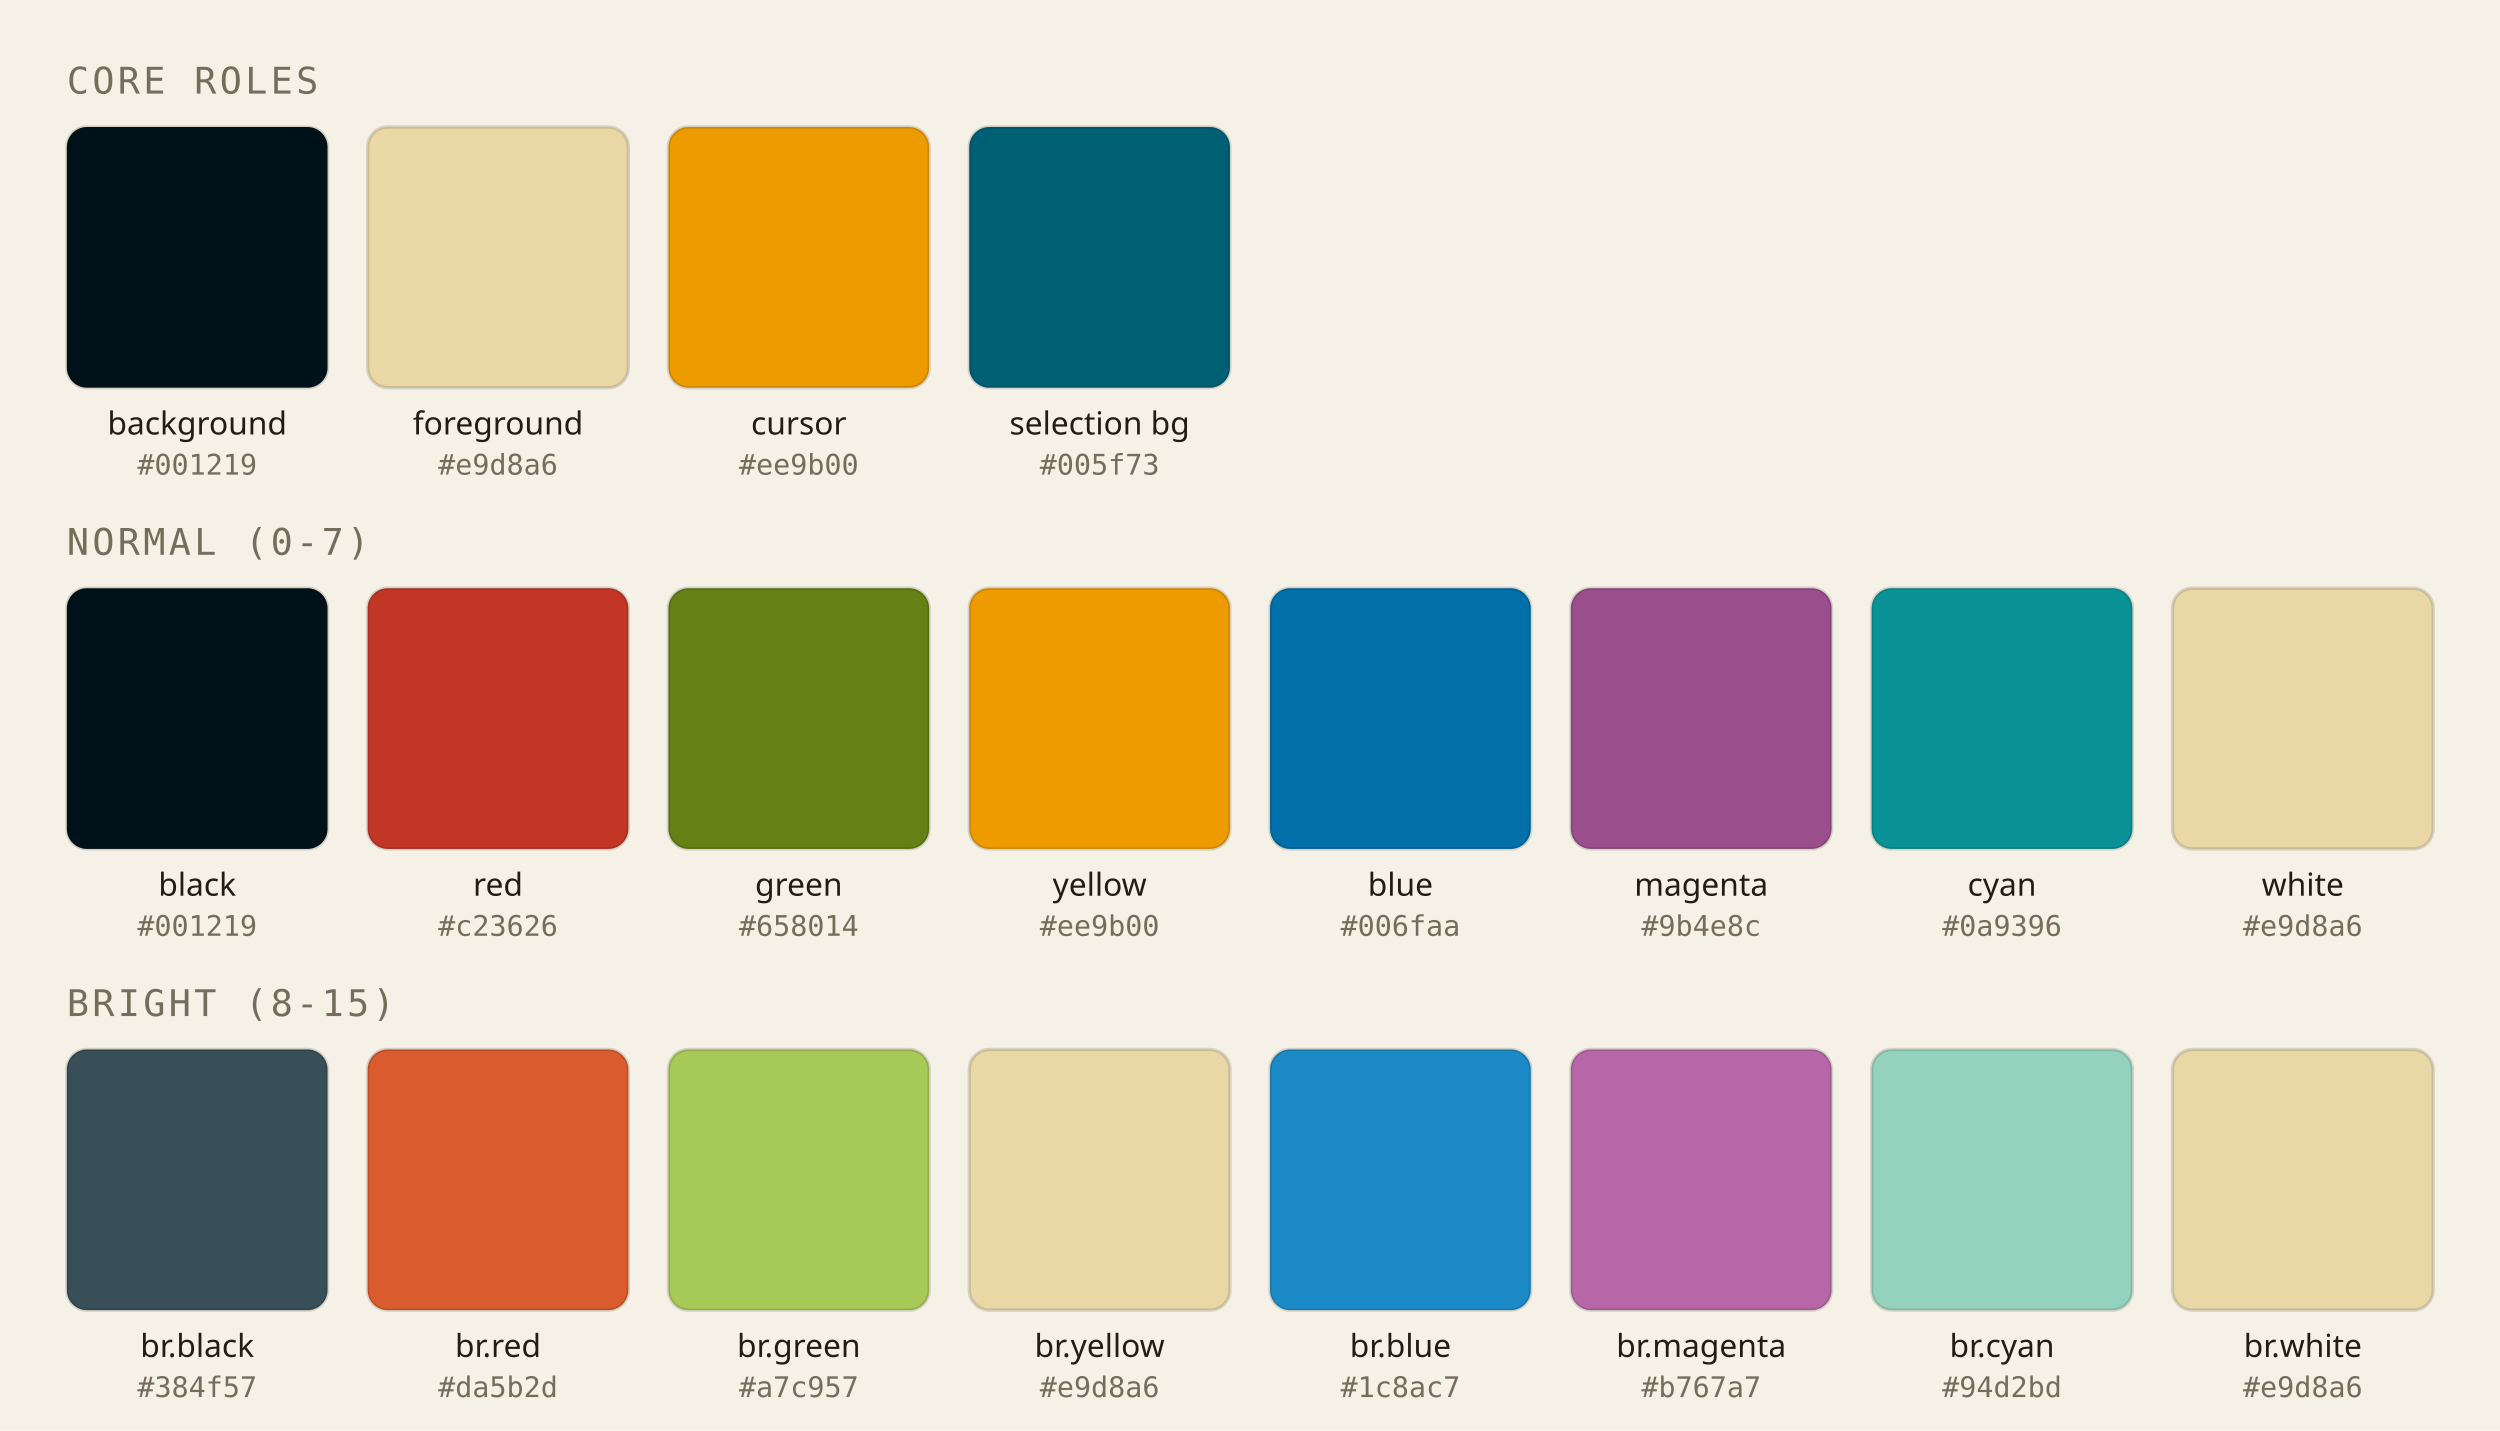
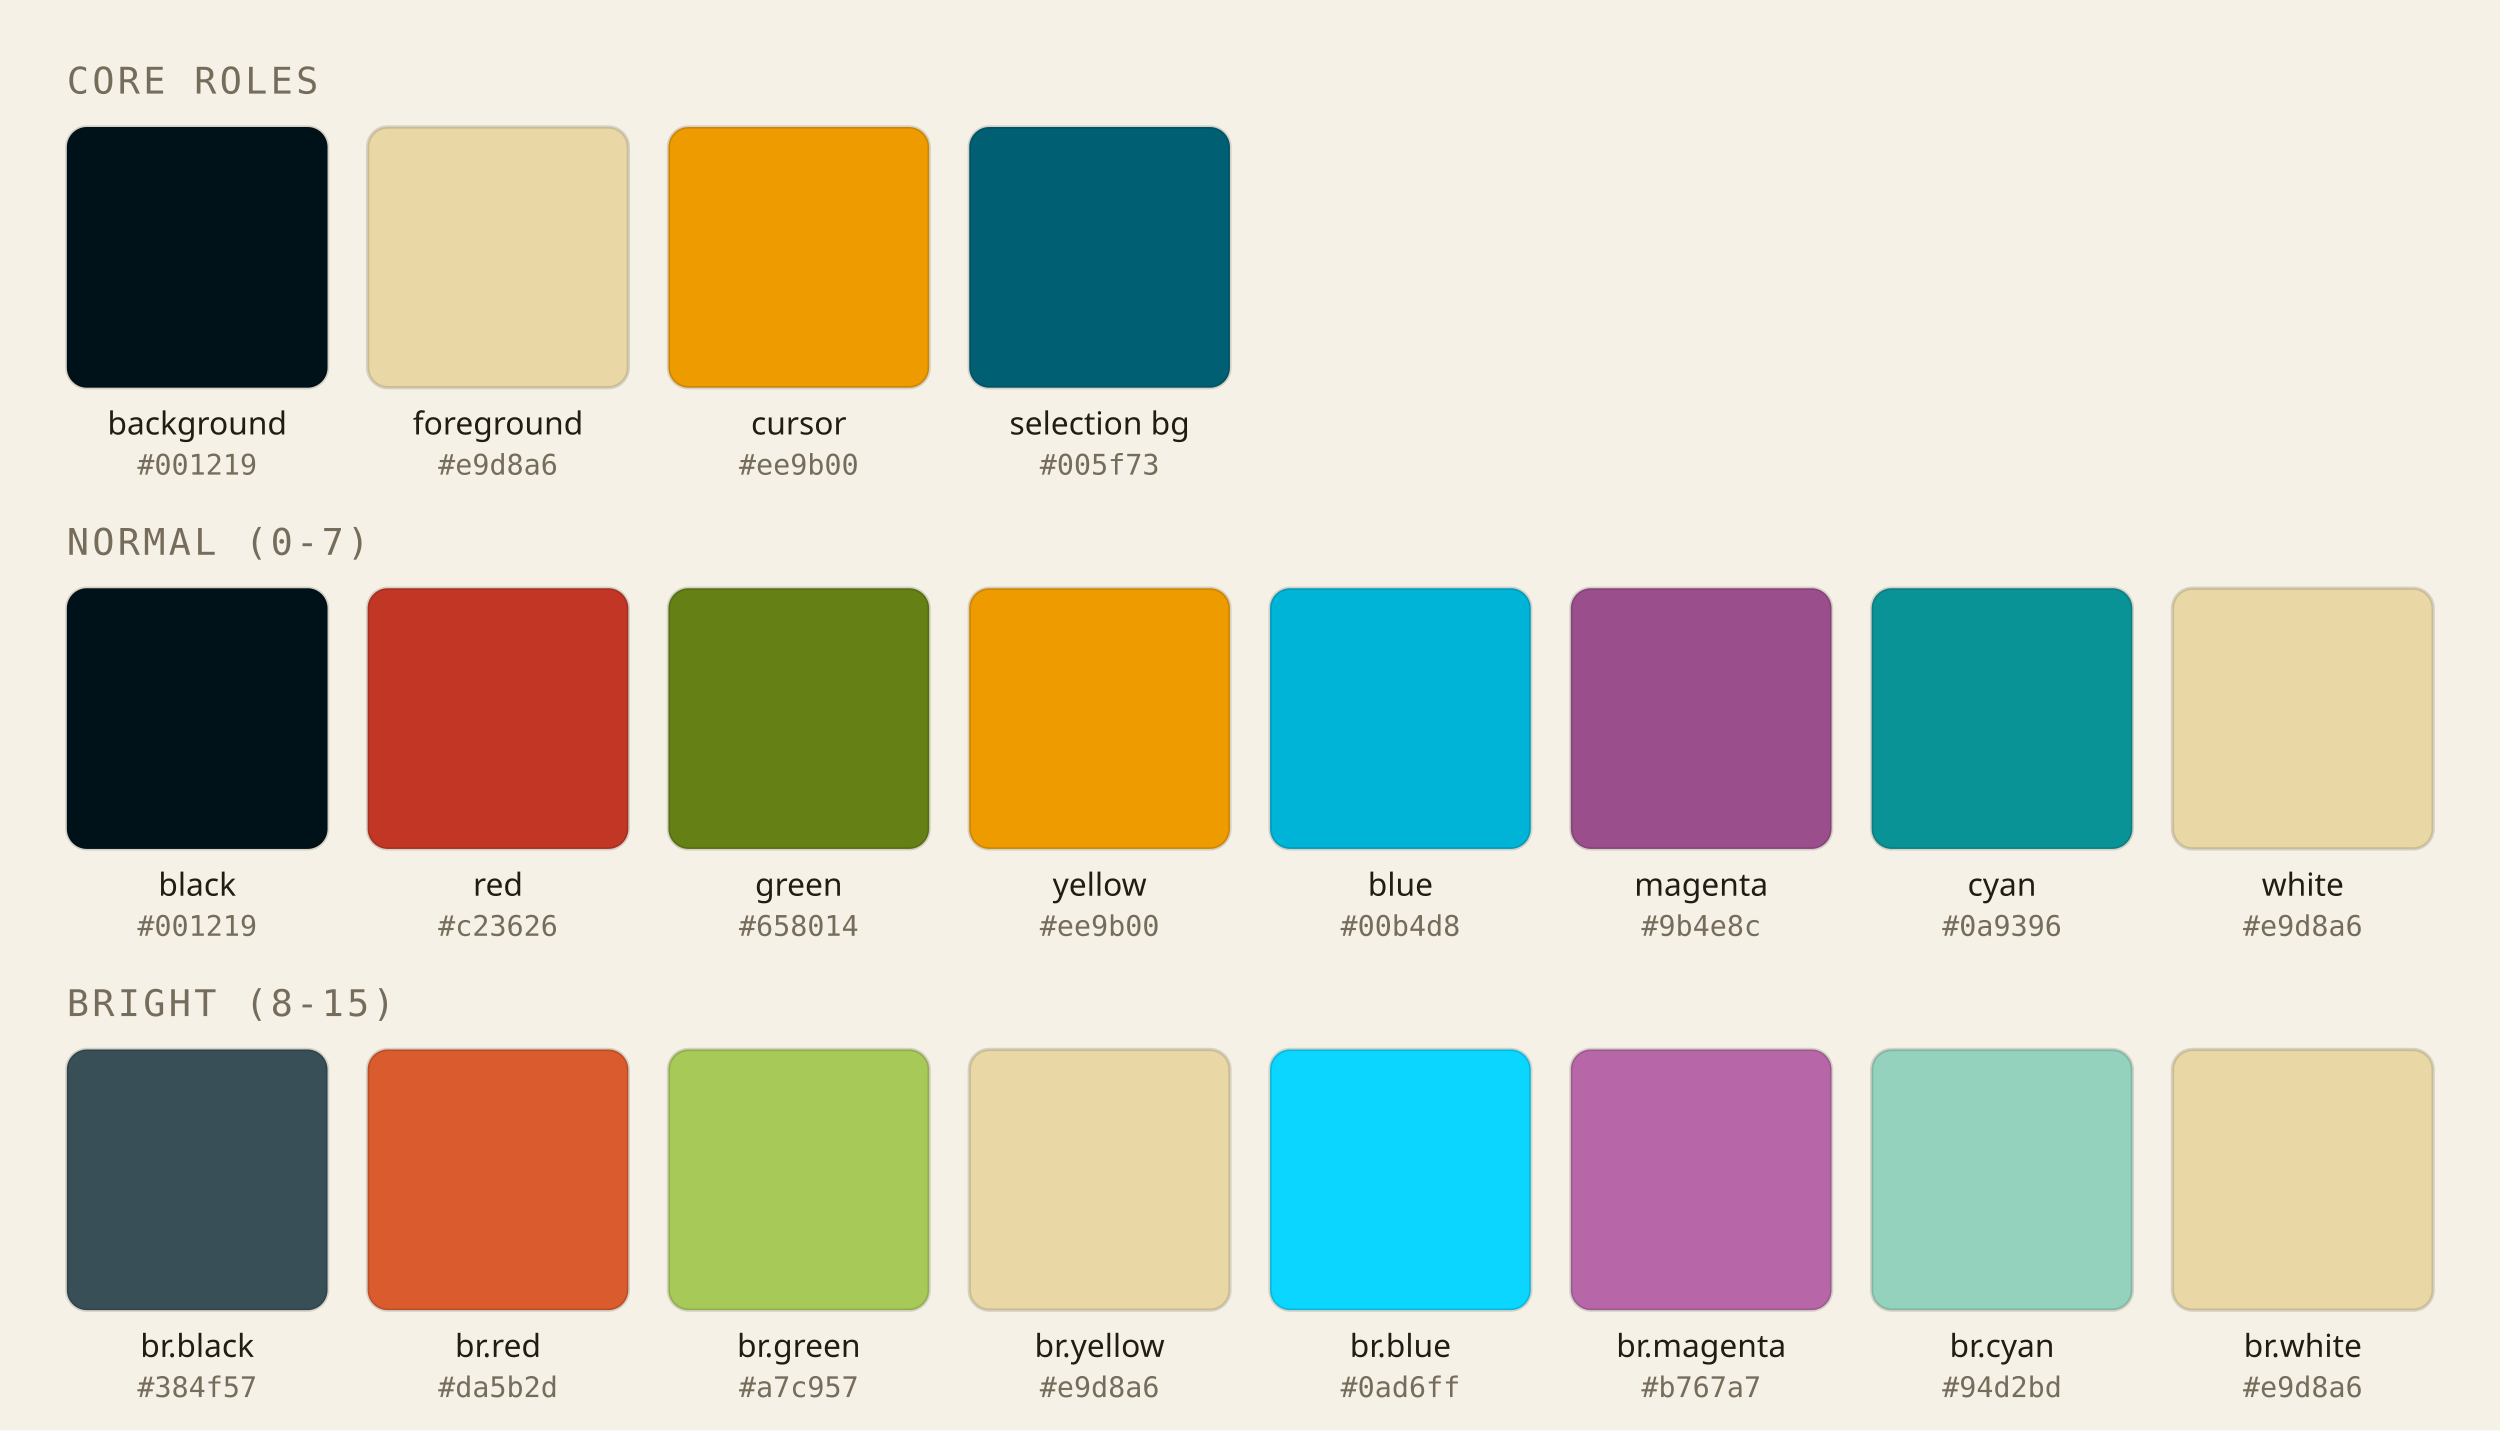
<svg xmlns="http://www.w3.org/2000/svg" width="748" height="428" viewBox="0 0 748 428">
  <rect width="748" height="428" fill="#f5f1e6" />
  <text x="20" y="28" font-family="IBM Plex Mono, monospace" font-size="11" fill="#756c5b" letter-spacing="1">CORE ROLES</text>
  <rect x="20" y="38" width="78" height="78" rx="6" fill="#001219" stroke="#00000022" />
  <text x="59.0" y="130" font-family="IBM Plex Sans, sans-serif" font-size="9.5" fill="#211d15" text-anchor="middle">background</text>
  <text x="59.0" y="142" font-family="IBM Plex Mono, monospace" font-size="8.5" fill="#756c5b" text-anchor="middle">#001219</text>
  <rect x="110" y="38" width="78" height="78" rx="6" fill="#e9d8a6" stroke="#00000022" />
  <text x="149.0" y="130" font-family="IBM Plex Sans, sans-serif" font-size="9.5" fill="#211d15" text-anchor="middle">foreground</text>
  <text x="149.0" y="142" font-family="IBM Plex Mono, monospace" font-size="8.5" fill="#756c5b" text-anchor="middle">#e9d8a6</text>
  <rect x="200" y="38" width="78" height="78" rx="6" fill="#ee9b00" stroke="#00000022" />
  <text x="239.0" y="130" font-family="IBM Plex Sans, sans-serif" font-size="9.5" fill="#211d15" text-anchor="middle">cursor</text>
  <text x="239.0" y="142" font-family="IBM Plex Mono, monospace" font-size="8.5" fill="#756c5b" text-anchor="middle">#ee9b00</text>
  <rect x="290" y="38" width="78" height="78" rx="6" fill="#005f73" stroke="#00000022" />
  <text x="329.0" y="130" font-family="IBM Plex Sans, sans-serif" font-size="9.5" fill="#211d15" text-anchor="middle">selection bg</text>
  <text x="329.0" y="142" font-family="IBM Plex Mono, monospace" font-size="8.5" fill="#756c5b" text-anchor="middle">#005f73</text>
  <text x="20" y="166" font-family="IBM Plex Mono, monospace" font-size="11" fill="#756c5b" letter-spacing="1">NORMAL (0-7)</text>
  <rect x="20" y="176" width="78" height="78" rx="6" fill="#001219" stroke="#00000022" />
  <text x="59.0" y="268" font-family="IBM Plex Sans, sans-serif" font-size="9.5" fill="#211d15" text-anchor="middle">black</text>
  <text x="59.0" y="280" font-family="IBM Plex Mono, monospace" font-size="8.5" fill="#756c5b" text-anchor="middle">#001219</text>
  <rect x="110" y="176" width="78" height="78" rx="6" fill="#c23626" stroke="#00000022" />
  <text x="149.0" y="268" font-family="IBM Plex Sans, sans-serif" font-size="9.5" fill="#211d15" text-anchor="middle">red</text>
  <text x="149.0" y="280" font-family="IBM Plex Mono, monospace" font-size="8.5" fill="#756c5b" text-anchor="middle">#c23626</text>
  <rect x="200" y="176" width="78" height="78" rx="6" fill="#658014" stroke="#00000022" />
  <text x="239.0" y="268" font-family="IBM Plex Sans, sans-serif" font-size="9.5" fill="#211d15" text-anchor="middle">green</text>
  <text x="239.0" y="280" font-family="IBM Plex Mono, monospace" font-size="8.5" fill="#756c5b" text-anchor="middle">#658014</text>
  <rect x="290" y="176" width="78" height="78" rx="6" fill="#ee9b00" stroke="#00000022" />
  <text x="329.0" y="268" font-family="IBM Plex Sans, sans-serif" font-size="9.5" fill="#211d15" text-anchor="middle">yellow</text>
  <text x="329.0" y="280" font-family="IBM Plex Mono, monospace" font-size="8.5" fill="#756c5b" text-anchor="middle">#ee9b00</text>
-   <rect x="380" y="176" width="78" height="78" rx="6" fill="#006faa" stroke="#00000022" />
+   <rect x="380" y="176" width="78" height="78" rx="6" fill="#00b4d8" stroke="#00000022" />
  <text x="419.0" y="268" font-family="IBM Plex Sans, sans-serif" font-size="9.5" fill="#211d15" text-anchor="middle">blue</text>
-   <text x="419.0" y="280" font-family="IBM Plex Mono, monospace" font-size="8.5" fill="#756c5b" text-anchor="middle">#006faa</text>
+   <text x="419.0" y="280" font-family="IBM Plex Mono, monospace" font-size="8.5" fill="#756c5b" text-anchor="middle">#00b4d8</text>
  <rect x="470" y="176" width="78" height="78" rx="6" fill="#9b4e8c" stroke="#00000022" />
  <text x="509.0" y="268" font-family="IBM Plex Sans, sans-serif" font-size="9.5" fill="#211d15" text-anchor="middle">magenta</text>
  <text x="509.0" y="280" font-family="IBM Plex Mono, monospace" font-size="8.5" fill="#756c5b" text-anchor="middle">#9b4e8c</text>
  <rect x="560" y="176" width="78" height="78" rx="6" fill="#0a9396" stroke="#00000022" />
  <text x="599.0" y="268" font-family="IBM Plex Sans, sans-serif" font-size="9.5" fill="#211d15" text-anchor="middle">cyan</text>
  <text x="599.0" y="280" font-family="IBM Plex Mono, monospace" font-size="8.5" fill="#756c5b" text-anchor="middle">#0a9396</text>
  <rect x="650" y="176" width="78" height="78" rx="6" fill="#e9d8a6" stroke="#00000022" />
  <text x="689.0" y="268" font-family="IBM Plex Sans, sans-serif" font-size="9.5" fill="#211d15" text-anchor="middle">white</text>
  <text x="689.0" y="280" font-family="IBM Plex Mono, monospace" font-size="8.5" fill="#756c5b" text-anchor="middle">#e9d8a6</text>
  <text x="20" y="304" font-family="IBM Plex Mono, monospace" font-size="11" fill="#756c5b" letter-spacing="1">BRIGHT (8-15)</text>
  <rect x="20" y="314" width="78" height="78" rx="6" fill="#384f57" stroke="#00000022" />
  <text x="59.0" y="406" font-family="IBM Plex Sans, sans-serif" font-size="9.5" fill="#211d15" text-anchor="middle">br.black</text>
  <text x="59.0" y="418" font-family="IBM Plex Mono, monospace" font-size="8.5" fill="#756c5b" text-anchor="middle">#384f57</text>
  <rect x="110" y="314" width="78" height="78" rx="6" fill="#da5b2d" stroke="#00000022" />
  <text x="149.0" y="406" font-family="IBM Plex Sans, sans-serif" font-size="9.5" fill="#211d15" text-anchor="middle">br.red</text>
  <text x="149.0" y="418" font-family="IBM Plex Mono, monospace" font-size="8.5" fill="#756c5b" text-anchor="middle">#da5b2d</text>
  <rect x="200" y="314" width="78" height="78" rx="6" fill="#a7c957" stroke="#00000022" />
  <text x="239.0" y="406" font-family="IBM Plex Sans, sans-serif" font-size="9.5" fill="#211d15" text-anchor="middle">br.green</text>
  <text x="239.0" y="418" font-family="IBM Plex Mono, monospace" font-size="8.5" fill="#756c5b" text-anchor="middle">#a7c957</text>
  <rect x="290" y="314" width="78" height="78" rx="6" fill="#e9d8a6" stroke="#00000022" />
  <text x="329.0" y="406" font-family="IBM Plex Sans, sans-serif" font-size="9.5" fill="#211d15" text-anchor="middle">br.yellow</text>
  <text x="329.0" y="418" font-family="IBM Plex Mono, monospace" font-size="8.5" fill="#756c5b" text-anchor="middle">#e9d8a6</text>
-   <rect x="380" y="314" width="78" height="78" rx="6" fill="#1c8ac7" stroke="#00000022" />
+   <rect x="380" y="314" width="78" height="78" rx="6" fill="#0ad6ff" stroke="#00000022" />
  <text x="419.0" y="406" font-family="IBM Plex Sans, sans-serif" font-size="9.5" fill="#211d15" text-anchor="middle">br.blue</text>
-   <text x="419.0" y="418" font-family="IBM Plex Mono, monospace" font-size="8.5" fill="#756c5b" text-anchor="middle">#1c8ac7</text>
+   <text x="419.0" y="418" font-family="IBM Plex Mono, monospace" font-size="8.5" fill="#756c5b" text-anchor="middle">#0ad6ff</text>
  <rect x="470" y="314" width="78" height="78" rx="6" fill="#b767a7" stroke="#00000022" />
  <text x="509.0" y="406" font-family="IBM Plex Sans, sans-serif" font-size="9.5" fill="#211d15" text-anchor="middle">br.magenta</text>
  <text x="509.0" y="418" font-family="IBM Plex Mono, monospace" font-size="8.5" fill="#756c5b" text-anchor="middle">#b767a7</text>
  <rect x="560" y="314" width="78" height="78" rx="6" fill="#94d2bd" stroke="#00000022" />
  <text x="599.0" y="406" font-family="IBM Plex Sans, sans-serif" font-size="9.5" fill="#211d15" text-anchor="middle">br.cyan</text>
  <text x="599.0" y="418" font-family="IBM Plex Mono, monospace" font-size="8.5" fill="#756c5b" text-anchor="middle">#94d2bd</text>
  <rect x="650" y="314" width="78" height="78" rx="6" fill="#e9d8a6" stroke="#00000022" />
  <text x="689.0" y="406" font-family="IBM Plex Sans, sans-serif" font-size="9.5" fill="#211d15" text-anchor="middle">br.white</text>
  <text x="689.0" y="418" font-family="IBM Plex Mono, monospace" font-size="8.5" fill="#756c5b" text-anchor="middle">#e9d8a6</text>
</svg>
